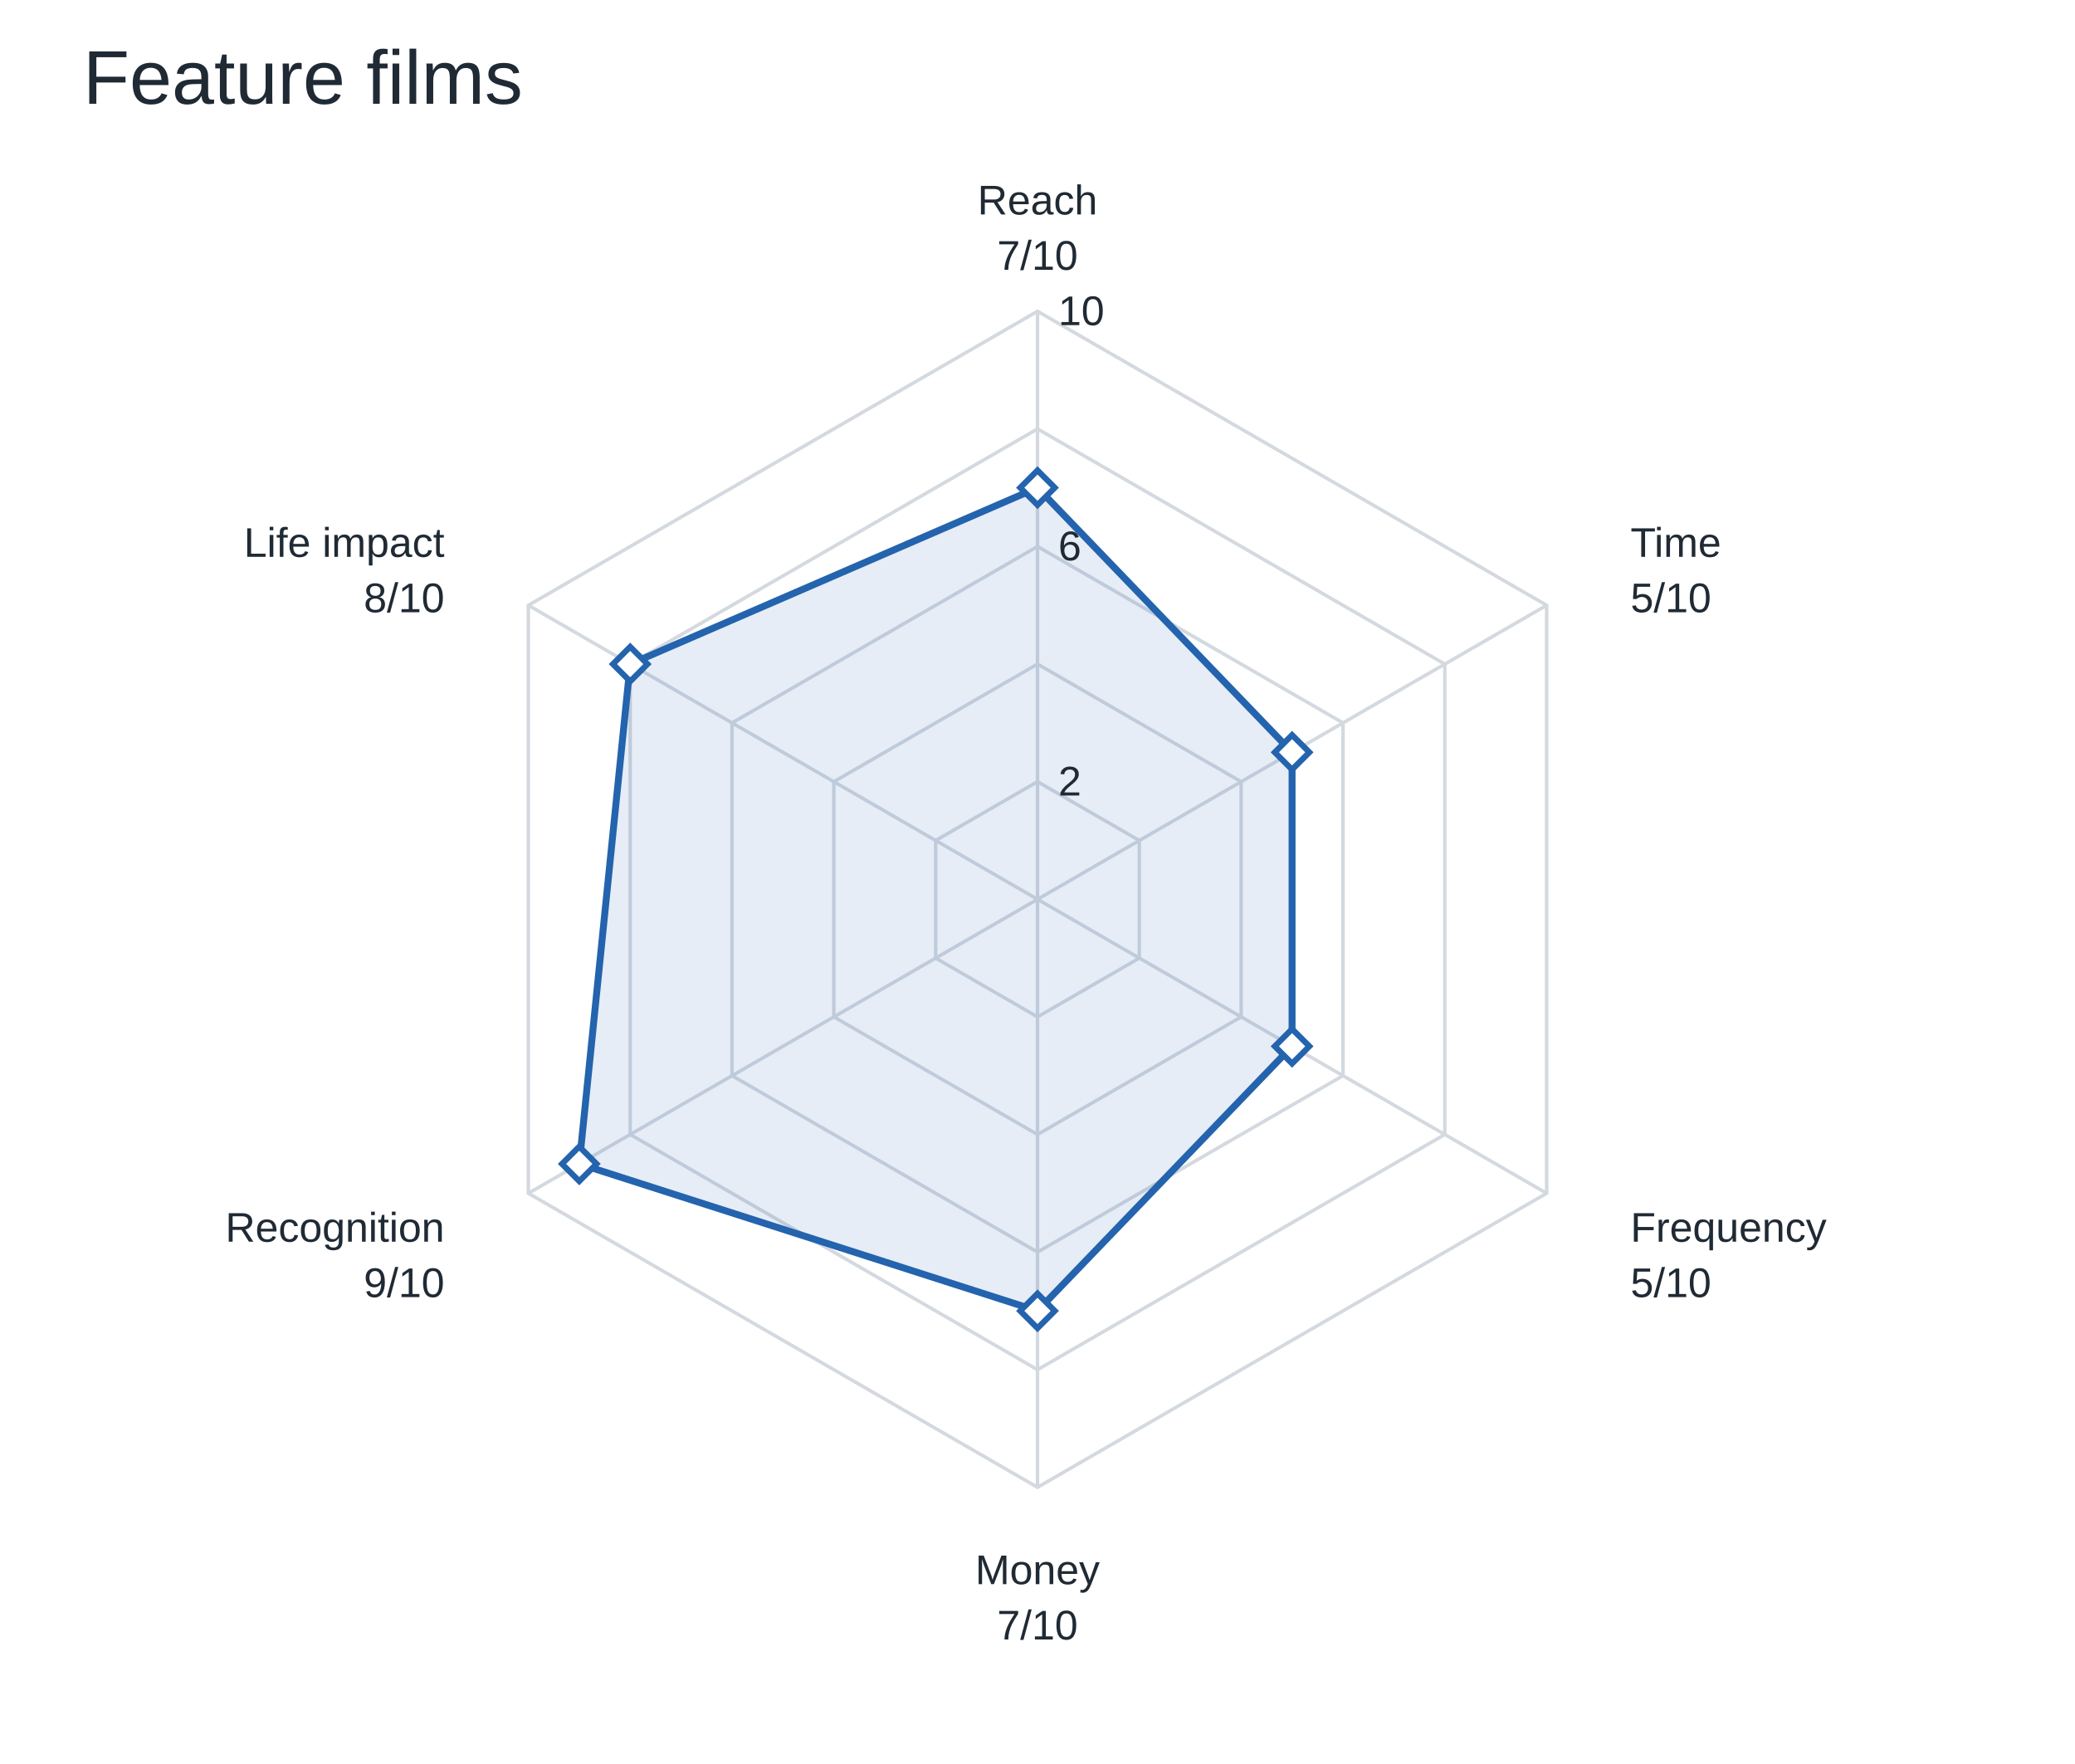
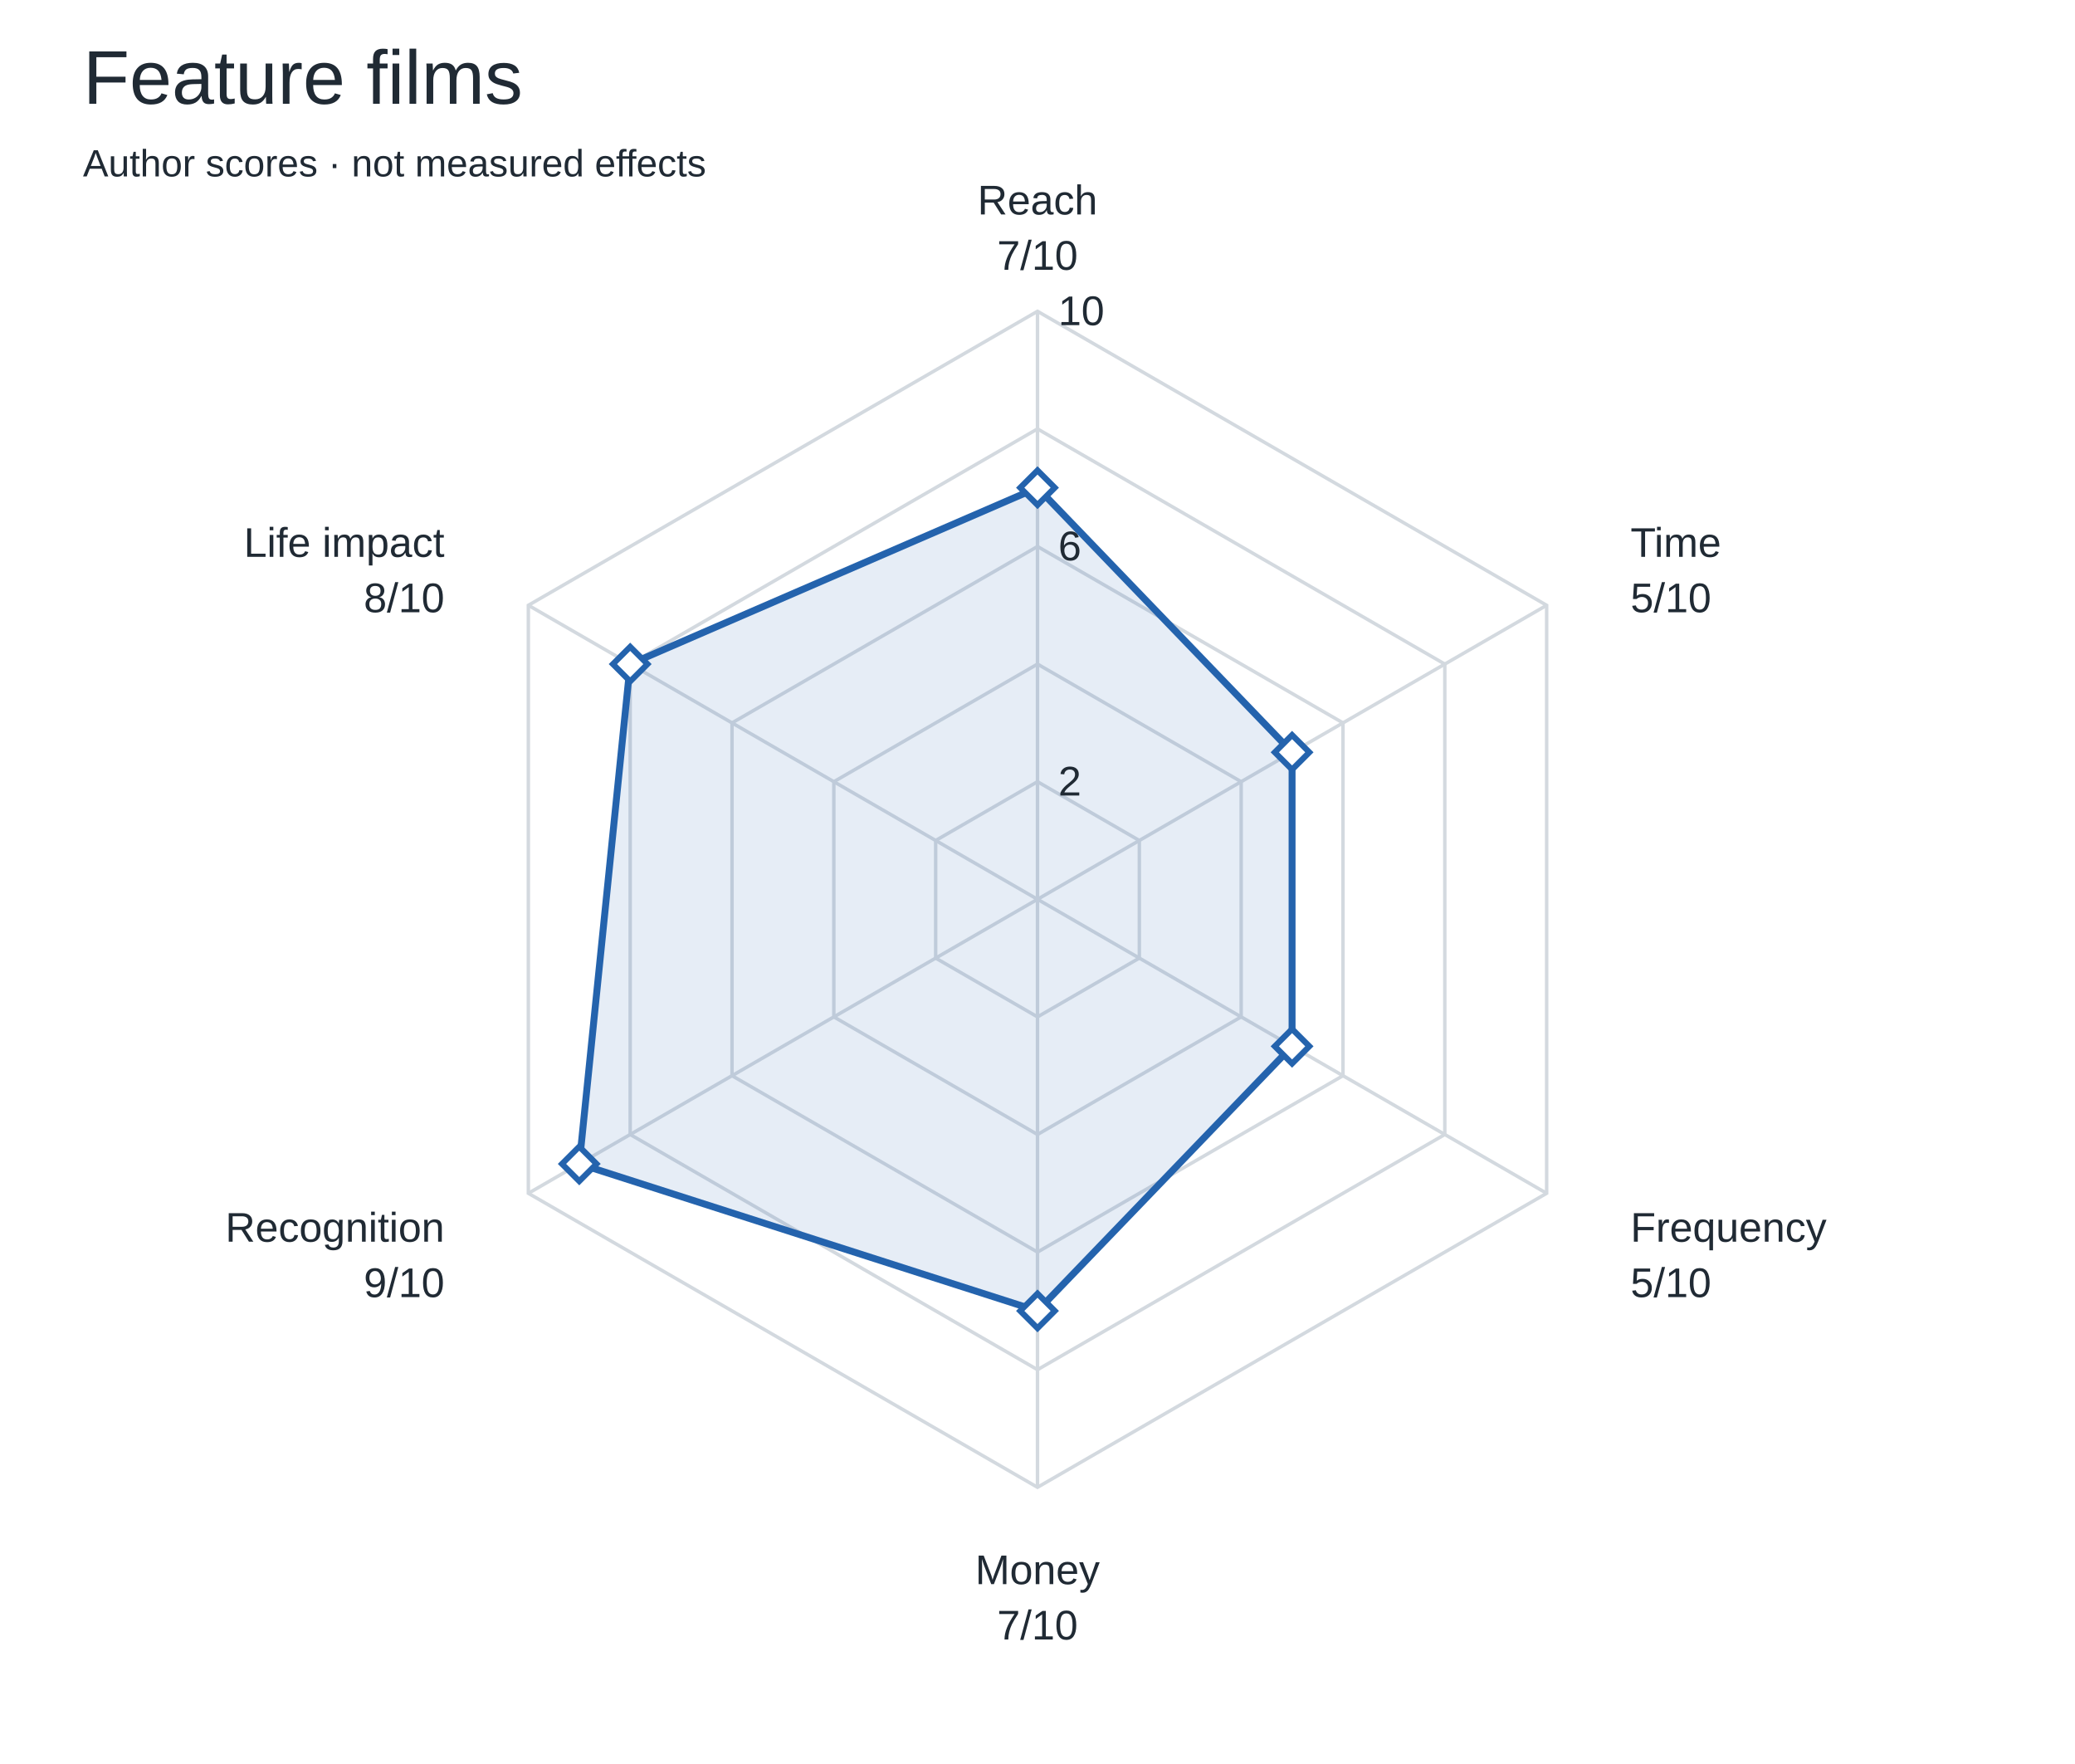
<svg xmlns="http://www.w3.org/2000/svg" width="600" height="510" viewBox="0 0 600 510" role="img" aria-labelledby="title desc">
  <style>text{font-family:Arial,Helvetica,sans-serif;fill:#202a34}</style>
  <rect width="100%" height="100%" fill="white" />
  <text x="24.00" y="30.00" text-anchor="start" font-size="22" font-weight="500">Feature films</text>
+   <text x="24.00" y="51.00" text-anchor="start" font-size="11" font-weight="400">Author scores · not measured effects</text>
  <path d="M300.000,226.000 L329.445,243.000 L329.445,277.000 L300.000,294.000 L270.555,277.000 L270.555,243.000Z" fill="none" stroke="#d3d9df" />
  <path d="M300.000,192.000 L358.890,226.000 L358.890,294.000 L300.000,328.000 L241.110,294.000 L241.110,226.000Z" fill="none" stroke="#d3d9df" />
  <path d="M300.000,158.000 L388.335,209.000 L388.335,311.000 L300.000,362.000 L211.665,311.000 L211.665,209.000Z" fill="none" stroke="#d3d9df" />
  <path d="M300.000,124.000 L417.779,192.000 L417.779,328.000 L300.000,396.000 L182.221,328.000 L182.221,192.000Z" fill="none" stroke="#d3d9df" />
  <path d="M300.000,90.000 L447.224,175.000 L447.224,345.000 L300.000,430.000 L152.776,345.000 L152.776,175.000Z" fill="none" stroke="#d3d9df" />
  <line x1="300.00" y1="260.00" x2="300.00" y2="90.00" stroke="#d3d9df" stroke-width="1" stroke-dasharray="" />
  <line x1="300.00" y1="260.00" x2="447.22" y2="175.00" stroke="#d3d9df" stroke-width="1" stroke-dasharray="" />
  <line x1="300.00" y1="260.00" x2="447.22" y2="345.00" stroke="#d3d9df" stroke-width="1" stroke-dasharray="" />
  <line x1="300.00" y1="260.00" x2="300.00" y2="430.00" stroke="#d3d9df" stroke-width="1" stroke-dasharray="" />
  <line x1="300.00" y1="260.00" x2="152.78" y2="345.00" stroke="#d3d9df" stroke-width="1" stroke-dasharray="" />
  <line x1="300.00" y1="260.00" x2="152.78" y2="175.00" stroke="#d3d9df" stroke-width="1" stroke-dasharray="" />
  <path d="M300.000,141.000 L373.612,217.500 L373.612,302.500 L300.000,379.000 L167.498,336.500 L182.221,192.000Z" fill="#2463ad" fill-opacity="0.11" stroke="#2463ad" stroke-width="2" />
  <text x="306.00" y="230.00" text-anchor="start" font-size="12" font-weight="400">2</text>
  <text x="306.00" y="162.00" text-anchor="start" font-size="12" font-weight="400">6</text>
  <text x="306.00" y="94.00" text-anchor="start" font-size="12" font-weight="400">10</text>
  <text x="300.00" y="62.00" text-anchor="middle" font-size="12" font-weight="400">Reach</text>
  <text x="300.00" y="78.00" text-anchor="middle" font-size="12" font-weight="400">7/10</text>
  <path d="M300.0,136.0L305.0,141.0L300.0,146.0L295.0,141.0Z" fill="white" stroke="#2463ad" stroke-width="1.7" />
  <text x="471.47" y="161.00" text-anchor="start" font-size="12" font-weight="400">Time</text>
  <text x="471.47" y="177.00" text-anchor="start" font-size="12" font-weight="400">5/10</text>
  <path d="M373.612,212.5L378.612,217.5L373.612,222.5L368.612,217.5Z" fill="white" stroke="#2463ad" stroke-width="1.7" />
  <text x="471.47" y="359.00" text-anchor="start" font-size="12" font-weight="400">Frequency</text>
  <text x="471.47" y="375.00" text-anchor="start" font-size="12" font-weight="400">5/10</text>
  <path d="M373.612,297.5L378.612,302.5L373.612,307.5L368.612,302.5Z" fill="white" stroke="#2463ad" stroke-width="1.7" />
  <text x="300.00" y="458.00" text-anchor="middle" font-size="12" font-weight="400">Money</text>
  <text x="300.00" y="474.00" text-anchor="middle" font-size="12" font-weight="400">7/10</text>
  <path d="M300.0,374.0L305.0,379.0L300.0,384.0L295.0,379.0Z" fill="white" stroke="#2463ad" stroke-width="1.7" />
  <text x="128.53" y="359.00" text-anchor="end" font-size="12" font-weight="400">Recognition</text>
  <text x="128.53" y="375.00" text-anchor="end" font-size="12" font-weight="400">9/10</text>
  <path d="M167.498,331.5L172.498,336.5L167.498,341.5L162.498,336.5Z" fill="white" stroke="#2463ad" stroke-width="1.7" />
  <text x="128.53" y="161.00" text-anchor="end" font-size="12" font-weight="400">Life impact</text>
  <text x="128.53" y="177.00" text-anchor="end" font-size="12" font-weight="400">8/10</text>
  <path d="M182.221,187.0L187.221,192.0L182.221,197.0L177.221,192.0Z" fill="white" stroke="#2463ad" stroke-width="1.7" />
</svg>
